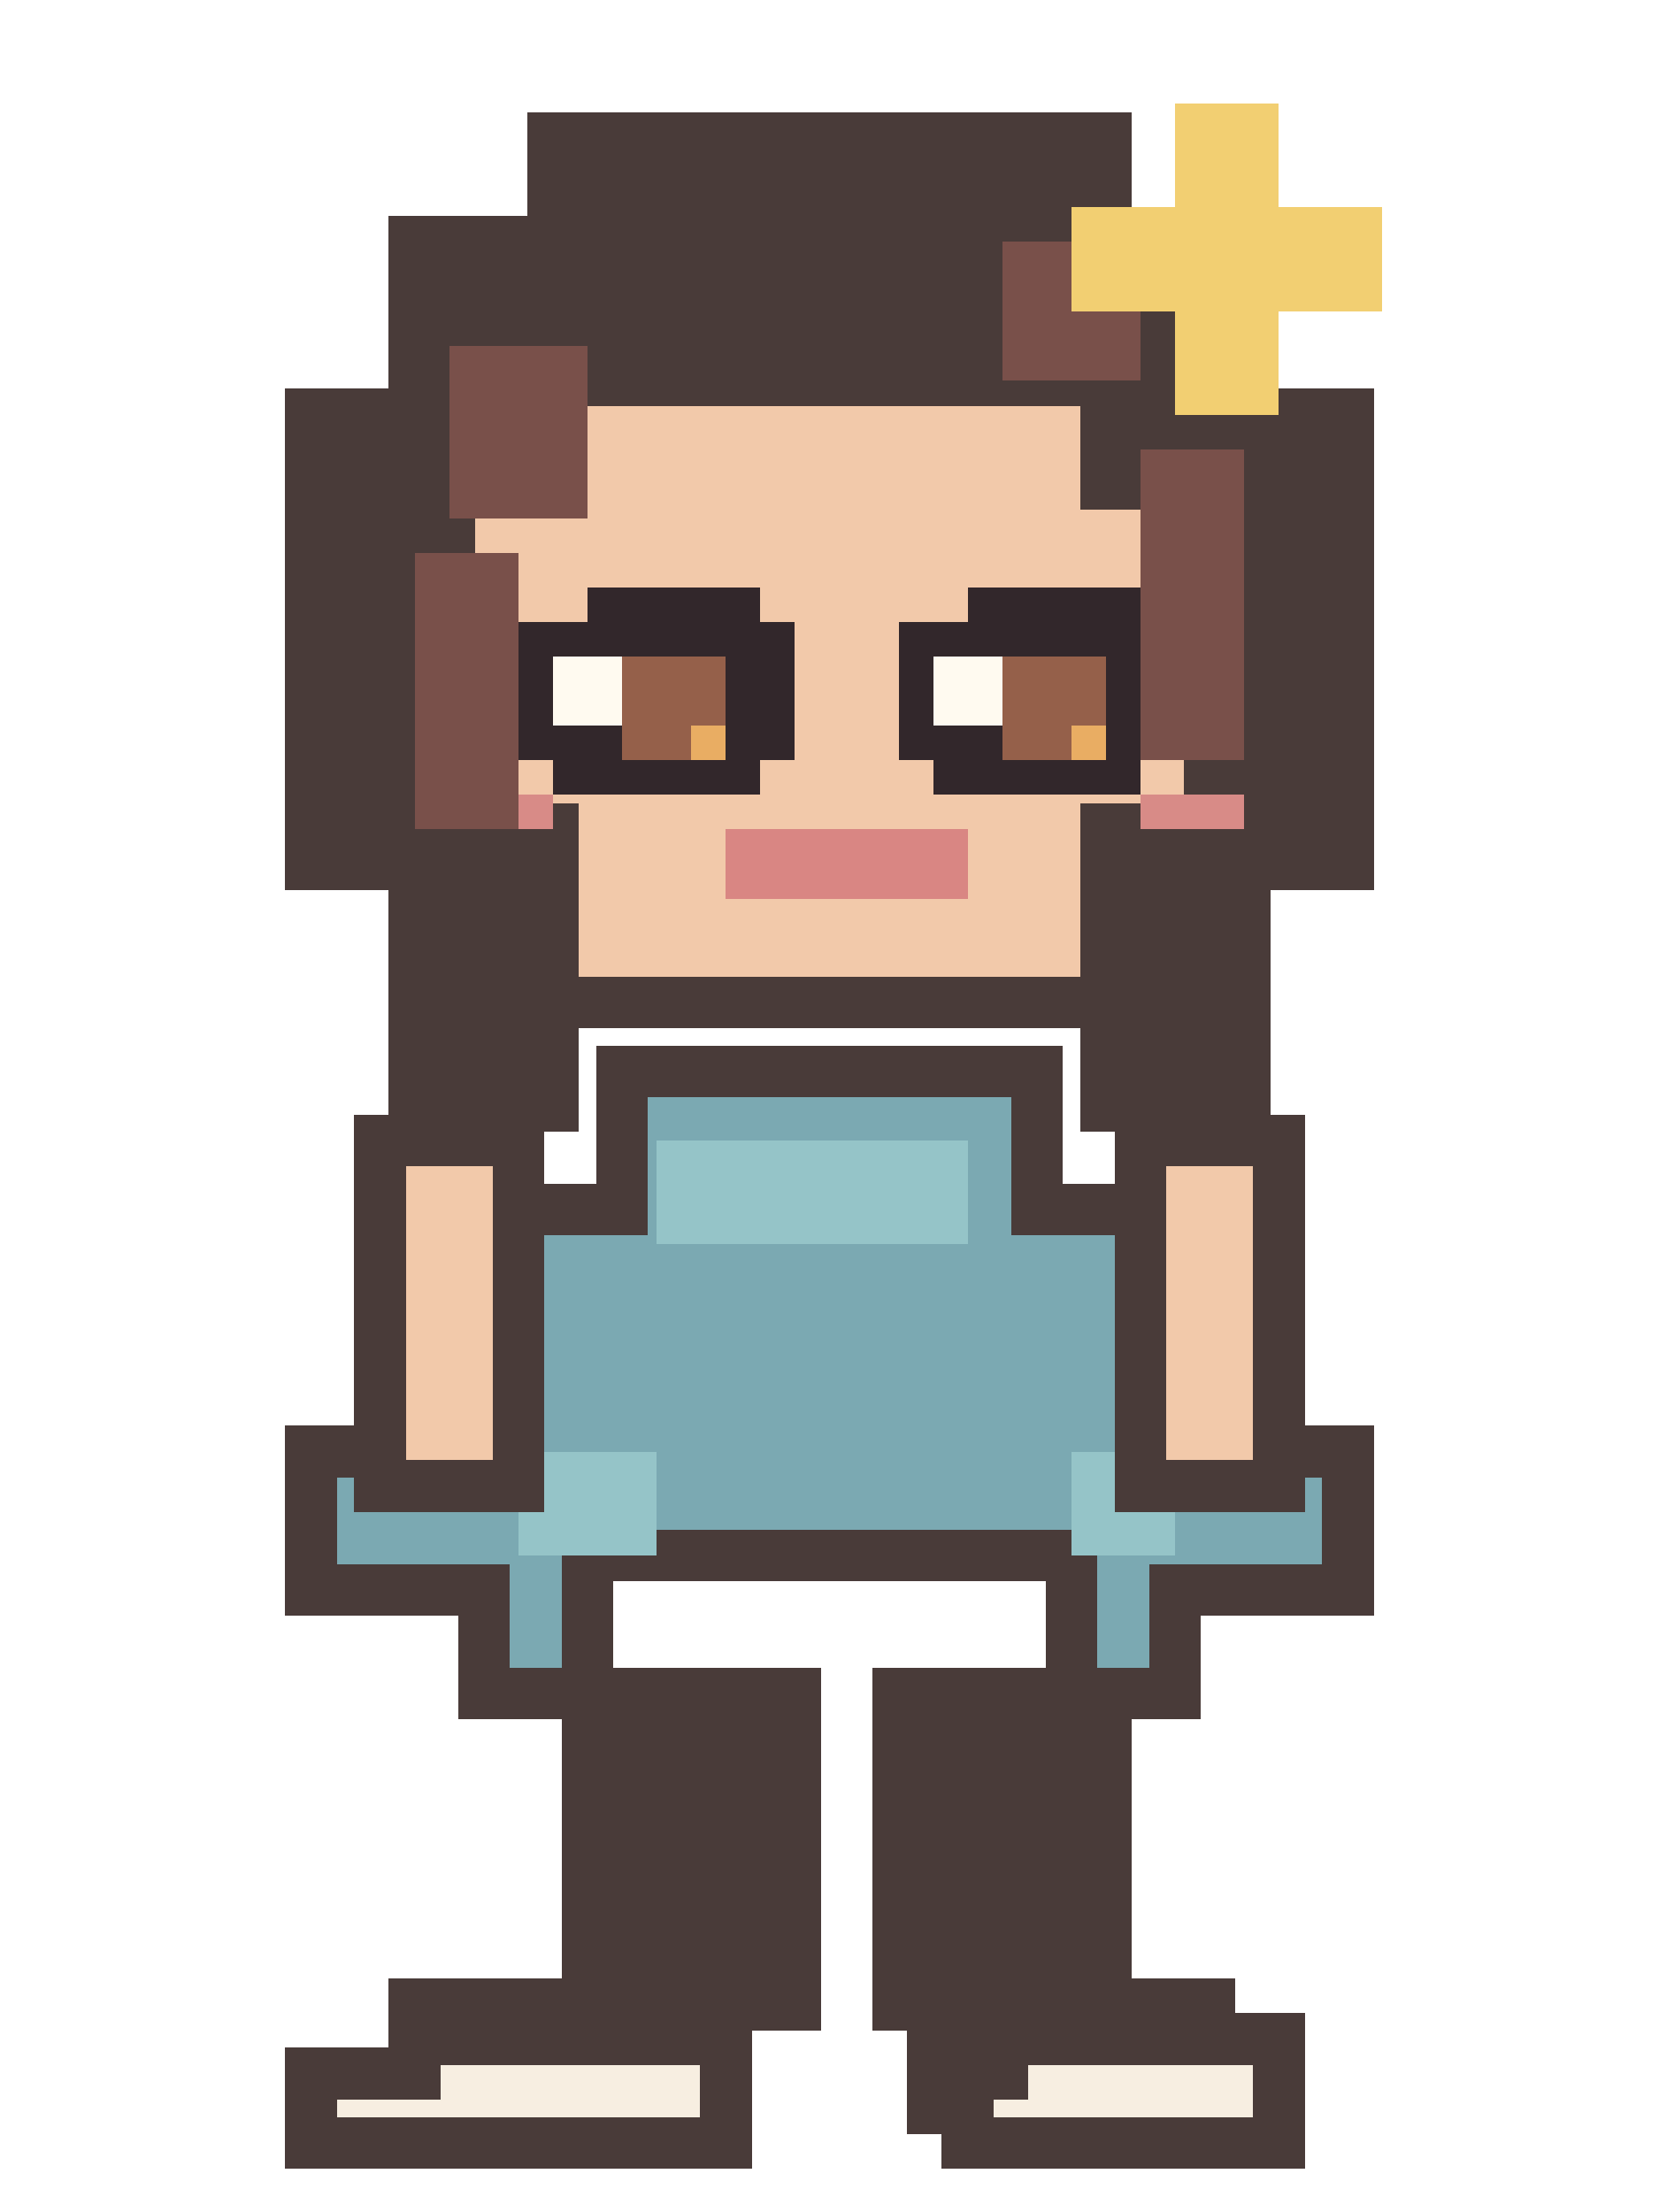
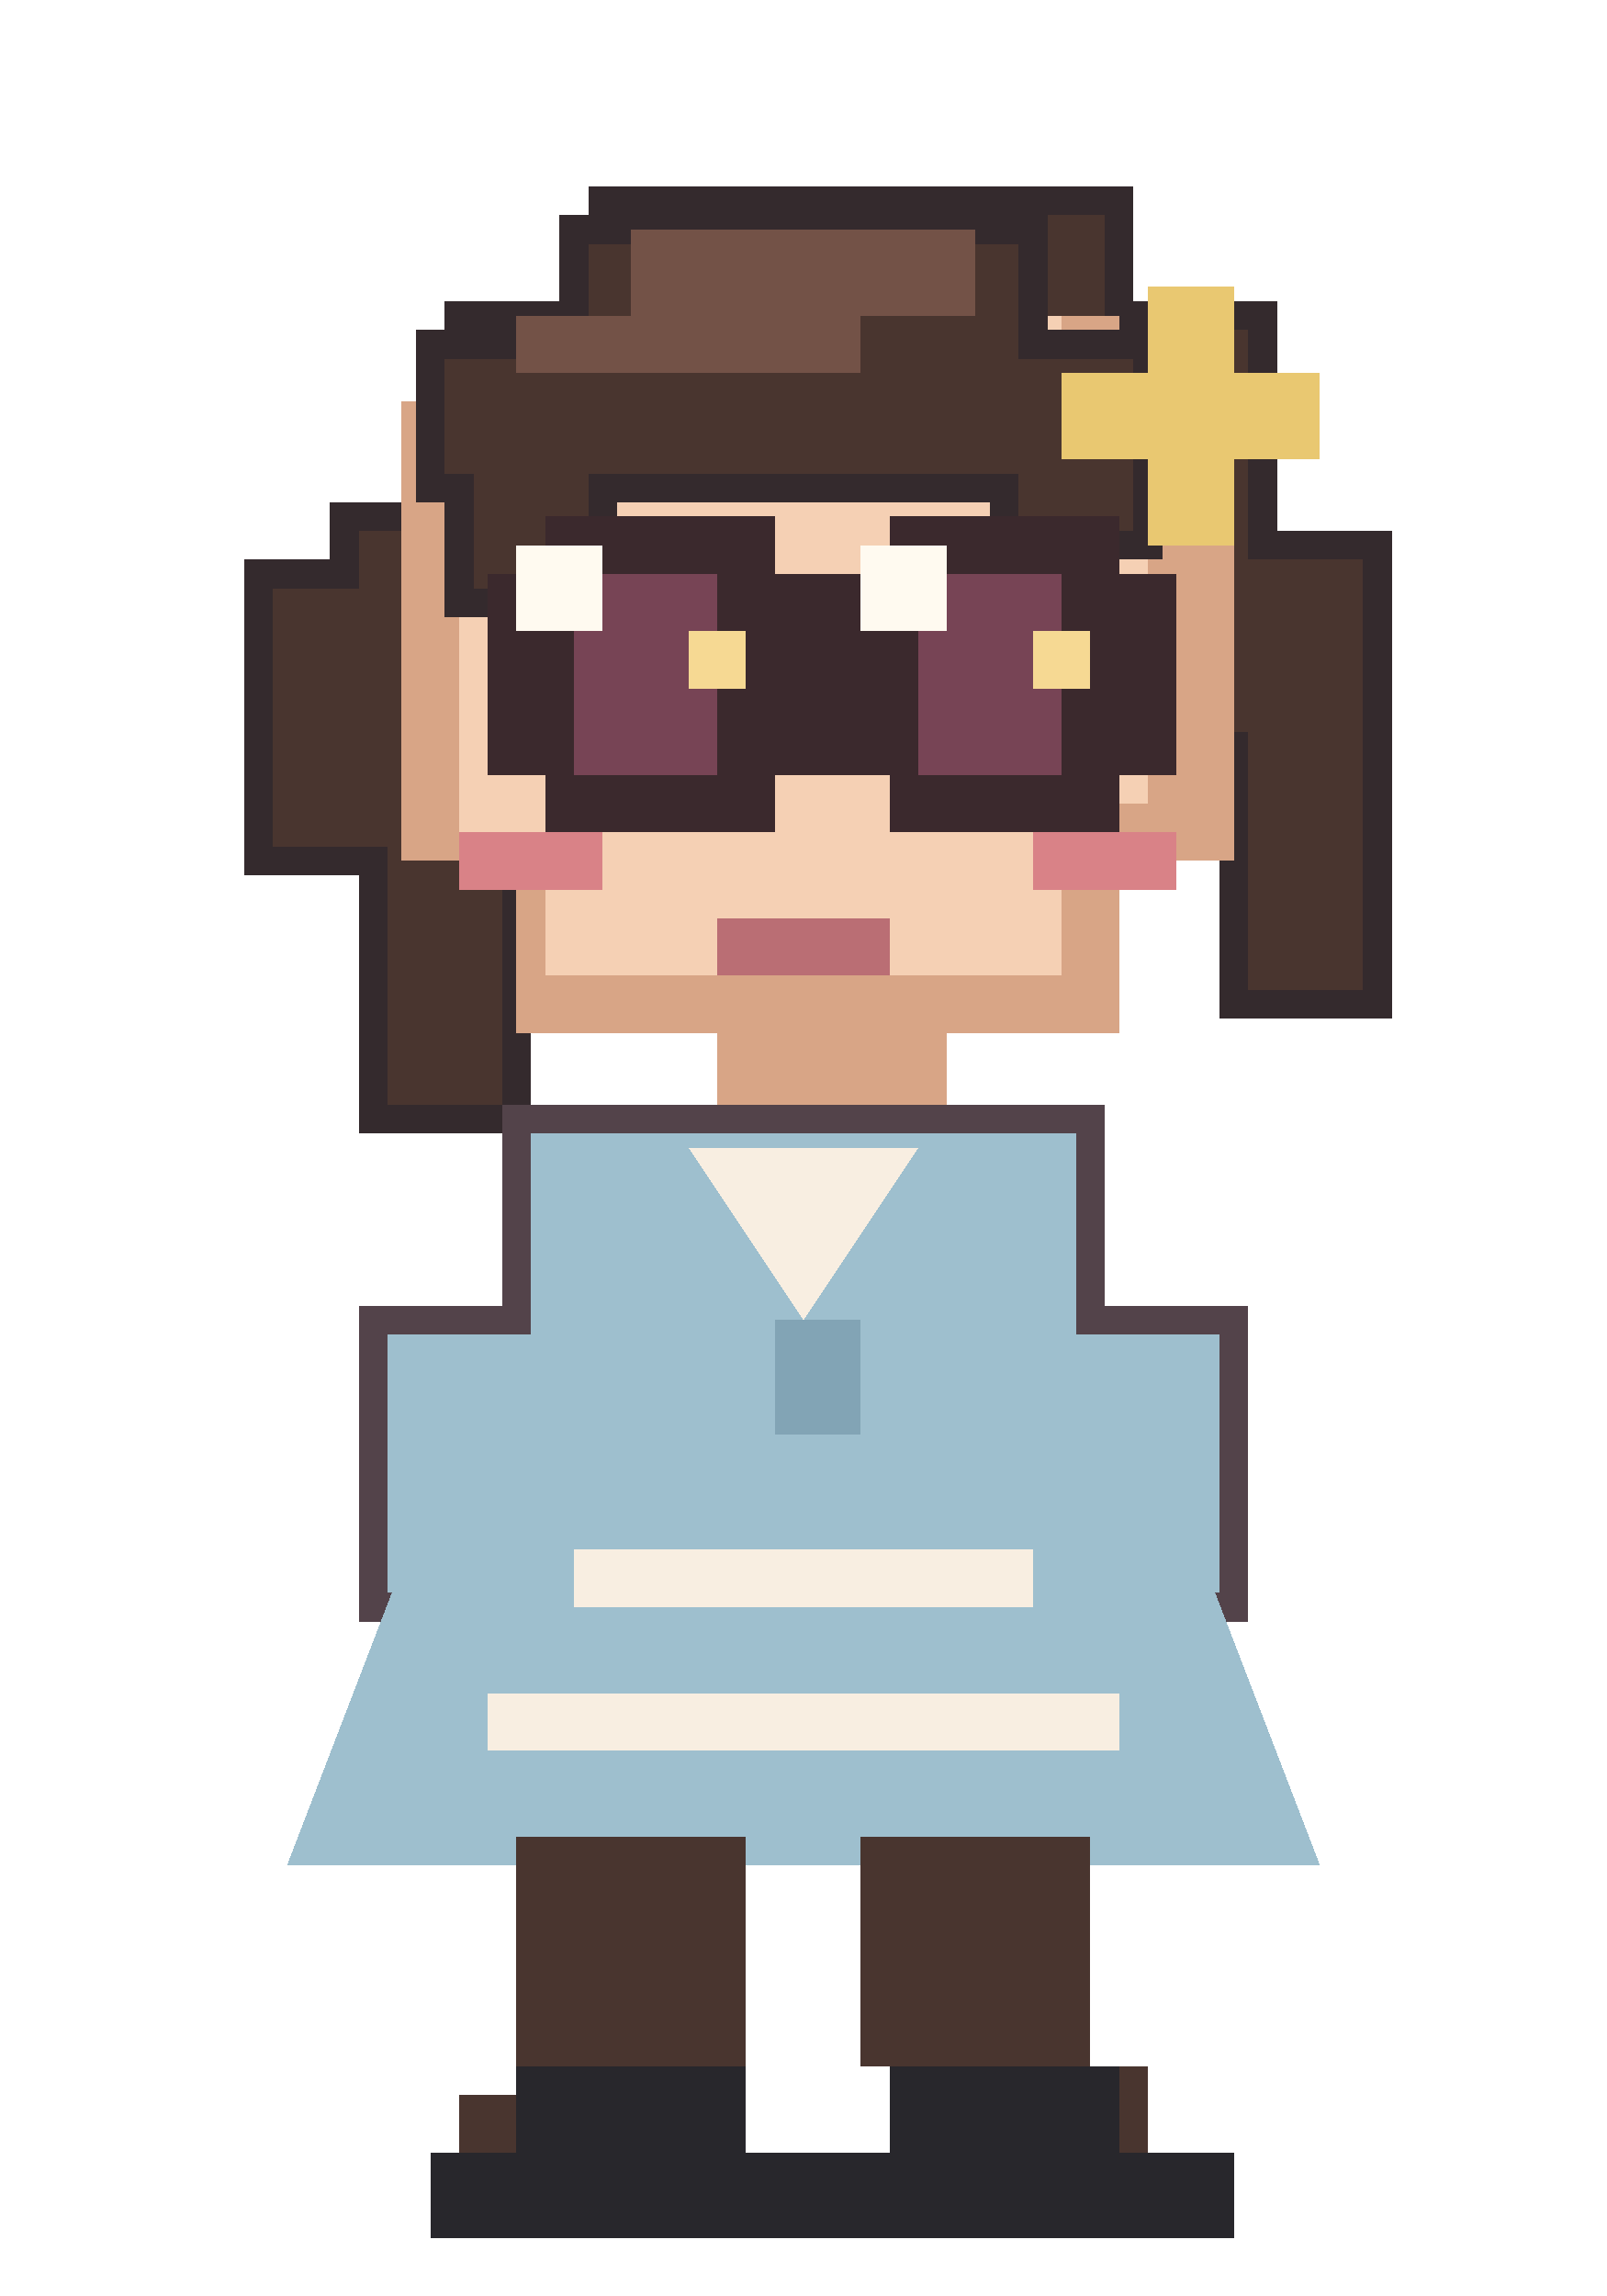
- <svg xmlns="http://www.w3.org/2000/svg" viewBox="0 0 48 64" shape-rendering="crispEdges">
-   <g stroke="#493b39" stroke-width="1.5" stroke-linejoin="miter">
-     <path fill="#493b39" d="M16 4h16v3h4v5h3v13h-3v7h-4v-5H16v5h-4v-7H9V12h3V7h4z" />
-     <path fill="#f2c9aa" d="M16 11h16v3h3v10h-3v5H16v-5h-3V14h3z" />
-     <path fill="#32272b" d="M15 18h2v-1h5v1h1v4h-1v1h-6v-1h-1z M26 18h2v-1h5v1h1v4h-1v1h-6v-1h-1z" stroke="none" />
-     <path fill="#95604a" d="M18 19h3v3h-3zm11 0h3v3h-3z" stroke="none" />
-     <path fill="#fffaf0" d="M16 19h2v2h-2zm11 0h2v2h-2z" stroke="none" />
-     <path fill="#e9ad63" d="M20 21h1v1h-1zm11 0h1v1h-1z" stroke="none" />
-     <path fill="#d88b87" d="M13 23h3v1h-3zm20 0h3v1h-3z" stroke="none" />
-     <path fill="#d98683" d="M21 24h7v2h-7z" stroke="none" />
-     <path fill="#79504a" d="M13 10h4v5h-4zm16-3h4v4h-4zm-17 9h3v8h-3zm21-3h3v9h-3z" stroke="none" />
-     <path fill="#7ba9b2" d="M18 31h12v4h5v7h4v4h-5v3h-3v-4H17v4h-3v-3H9v-4h5v-7h4z" />
-     <path fill="#95c4c8" d="M19 33h9v3h-9zm-4 9h4v3h-4zm16 0h3v3h-3z" stroke="none" />
-     <path fill="#f2c9aa" d="M11 33h4v10h-4zm22 0h4v10h-4z" />
-     <path fill="#493b39" d="M17 49h6v9h-3v3h-8v-3h5zm9 0h6v9h3v3h-8v-3h-1z" />
-     <path fill="#f7eee1" d="M12 59h9v3H9v-2h3zm17 0h8v3h-9v-2h1z" />
-     <path fill="#f2cf72" d="M34 3h3v3h3v3h-3v3h-3V9h-3V6h3z" stroke="none" />
-   </g>
+ <svg xmlns="http://www.w3.org/2000/svg" viewBox="0 0 56 80" shape-rendering="crispEdges">
+   <path fill="#49352f" stroke="#342a2d" stroke-width="1" d="M12 18h4v-7h5V7h18v4h5v8h4v16h-5v-9h-3v-5H18v18h-5v-9H9V20h3z" />
+   <path fill="#d8a586" d="M25 34h8v7h-8z" />
+   <path fill="#f5d0b4" d="M19 39h5v8h-4v8h-5v-9h4z M32 39h5v7h4v10h-5v-8h-4z" />
+   <path fill="#9ebfce" stroke="#53434a" stroke-width="1" d="M18 39h20v7h5v10H13V46h5z" />
+   <path fill="#9ebfce" d="M15 52h26l5 13H10z" />
+   <path fill="#f8eee1" d="M20 54h16v2H20z M17 59h22v2H17z" />
+   <path fill="#f8eee1" d="M24 40h8l-4 6z" />
+   <path fill="#82a4b5" d="M27 46h3v4h-3z" />
+   <path fill="#49352f" d="M18 64h8v8h-3v4h-7v-3h2z M30 64h8v8h2v4h-8v-4h-2z" />
+   <path fill="#28272c" d="M18 72h8v3h3v3H15v-3h3z M31 72h8v3h4v3H29v-3h2z" />
+   <path fill="#d8a586" d="M14 14h4v-3h21v3h4v16h-4v6H18v-6h-4z" />
+   <path fill="#f5d0b4" d="M17 13h4v-2h16v3h3v14h-3v6H19v-5h-3V16h1z" />
+   <path fill="#49352f" stroke="#342a2d" stroke-width="1" d="M15 17v-5h5V8h16v4h4v7h-5v-2H21v4h-5v-4z" />
+   <path fill="#735247" d="M18 11h4V8h12v3h-4v2H18z" />
+   <path fill="#3b292d" d="M17 20h2v-2h8v2h2v7h-2v2h-8v-2h-2z M29 20h2v-2h8v2h2v7h-2v2h-8v-2h-2z" />
+   <path fill="#774455" d="M20 20h5v7h-5z M32 20h5v7h-5z" />
+   <path fill="#fffaf0" d="M18 19h3v3h-3z M30 19h3v3h-3z" />
+   <path fill="#f6d993" d="M24 22h2v2h-2z M36 22h2v2h-2z" />
+   <path fill="#d98287" d="M16 29h5v2h-5z M36 29h5v2h-5z" />
+   <path fill="#ba6e74" d="M25 32h6v2h-6z" />
+   <path fill="#e9c871" d="M40 10h3v3h3v3h-3v3h-3v-3h-3v-3h3z" />
</svg>
